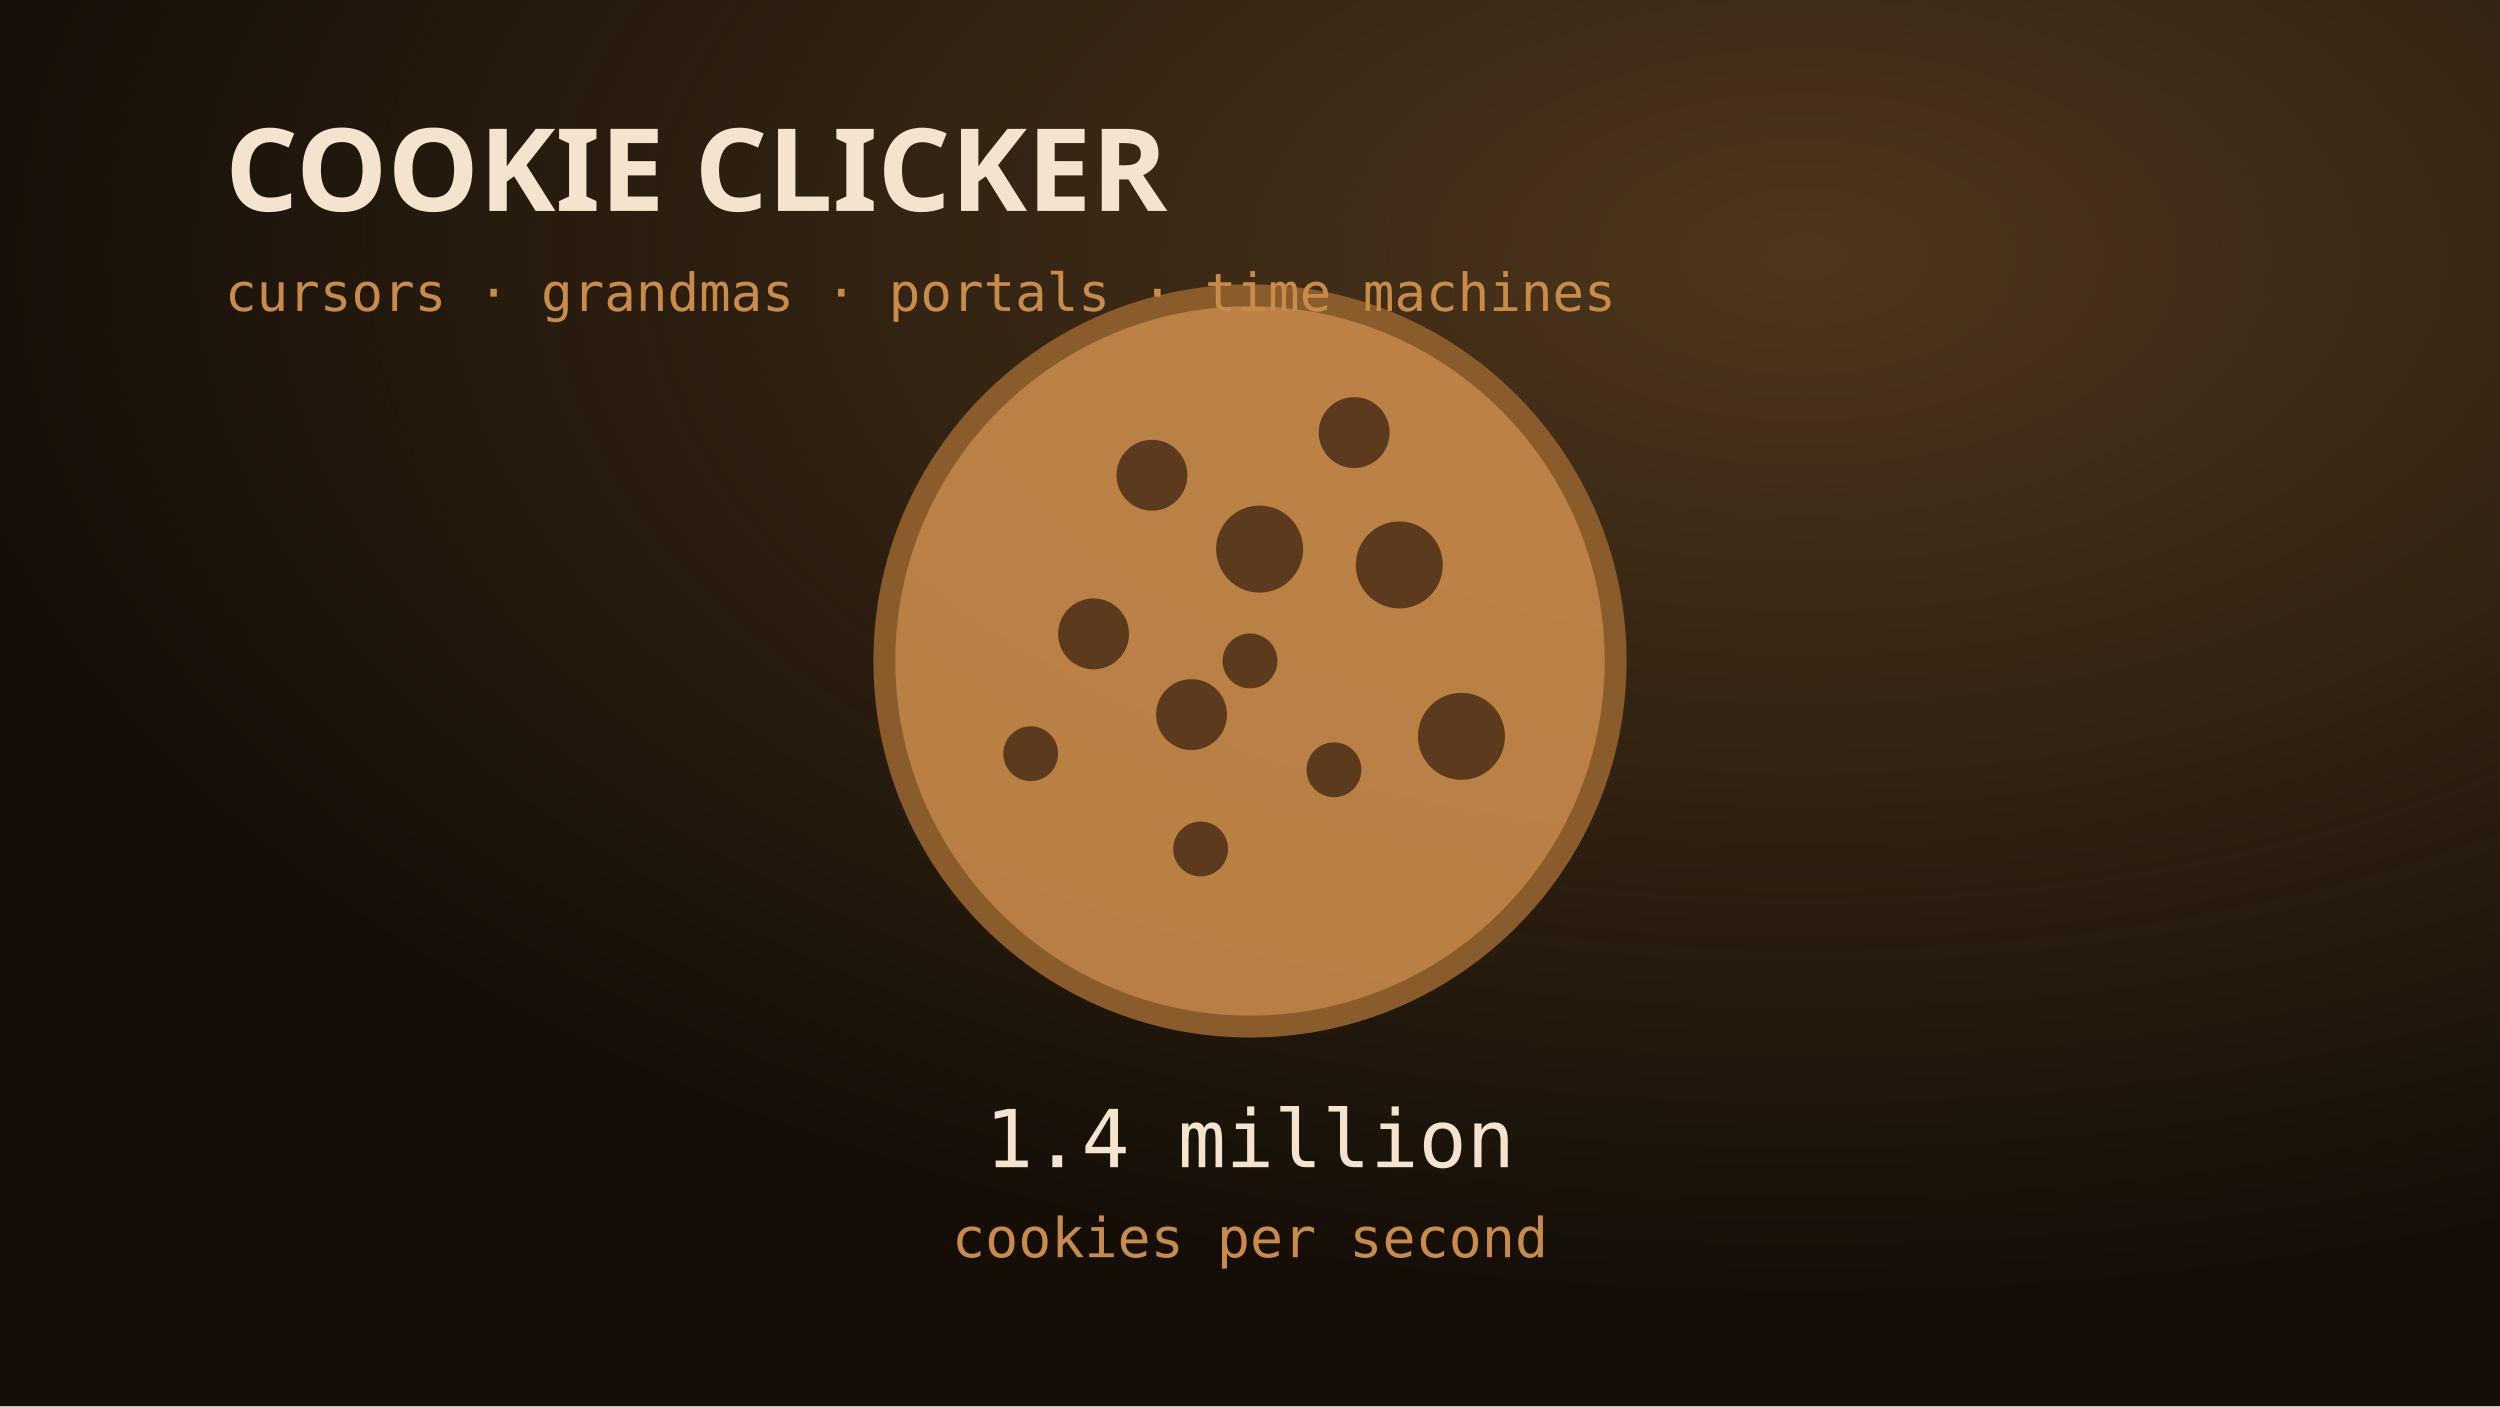
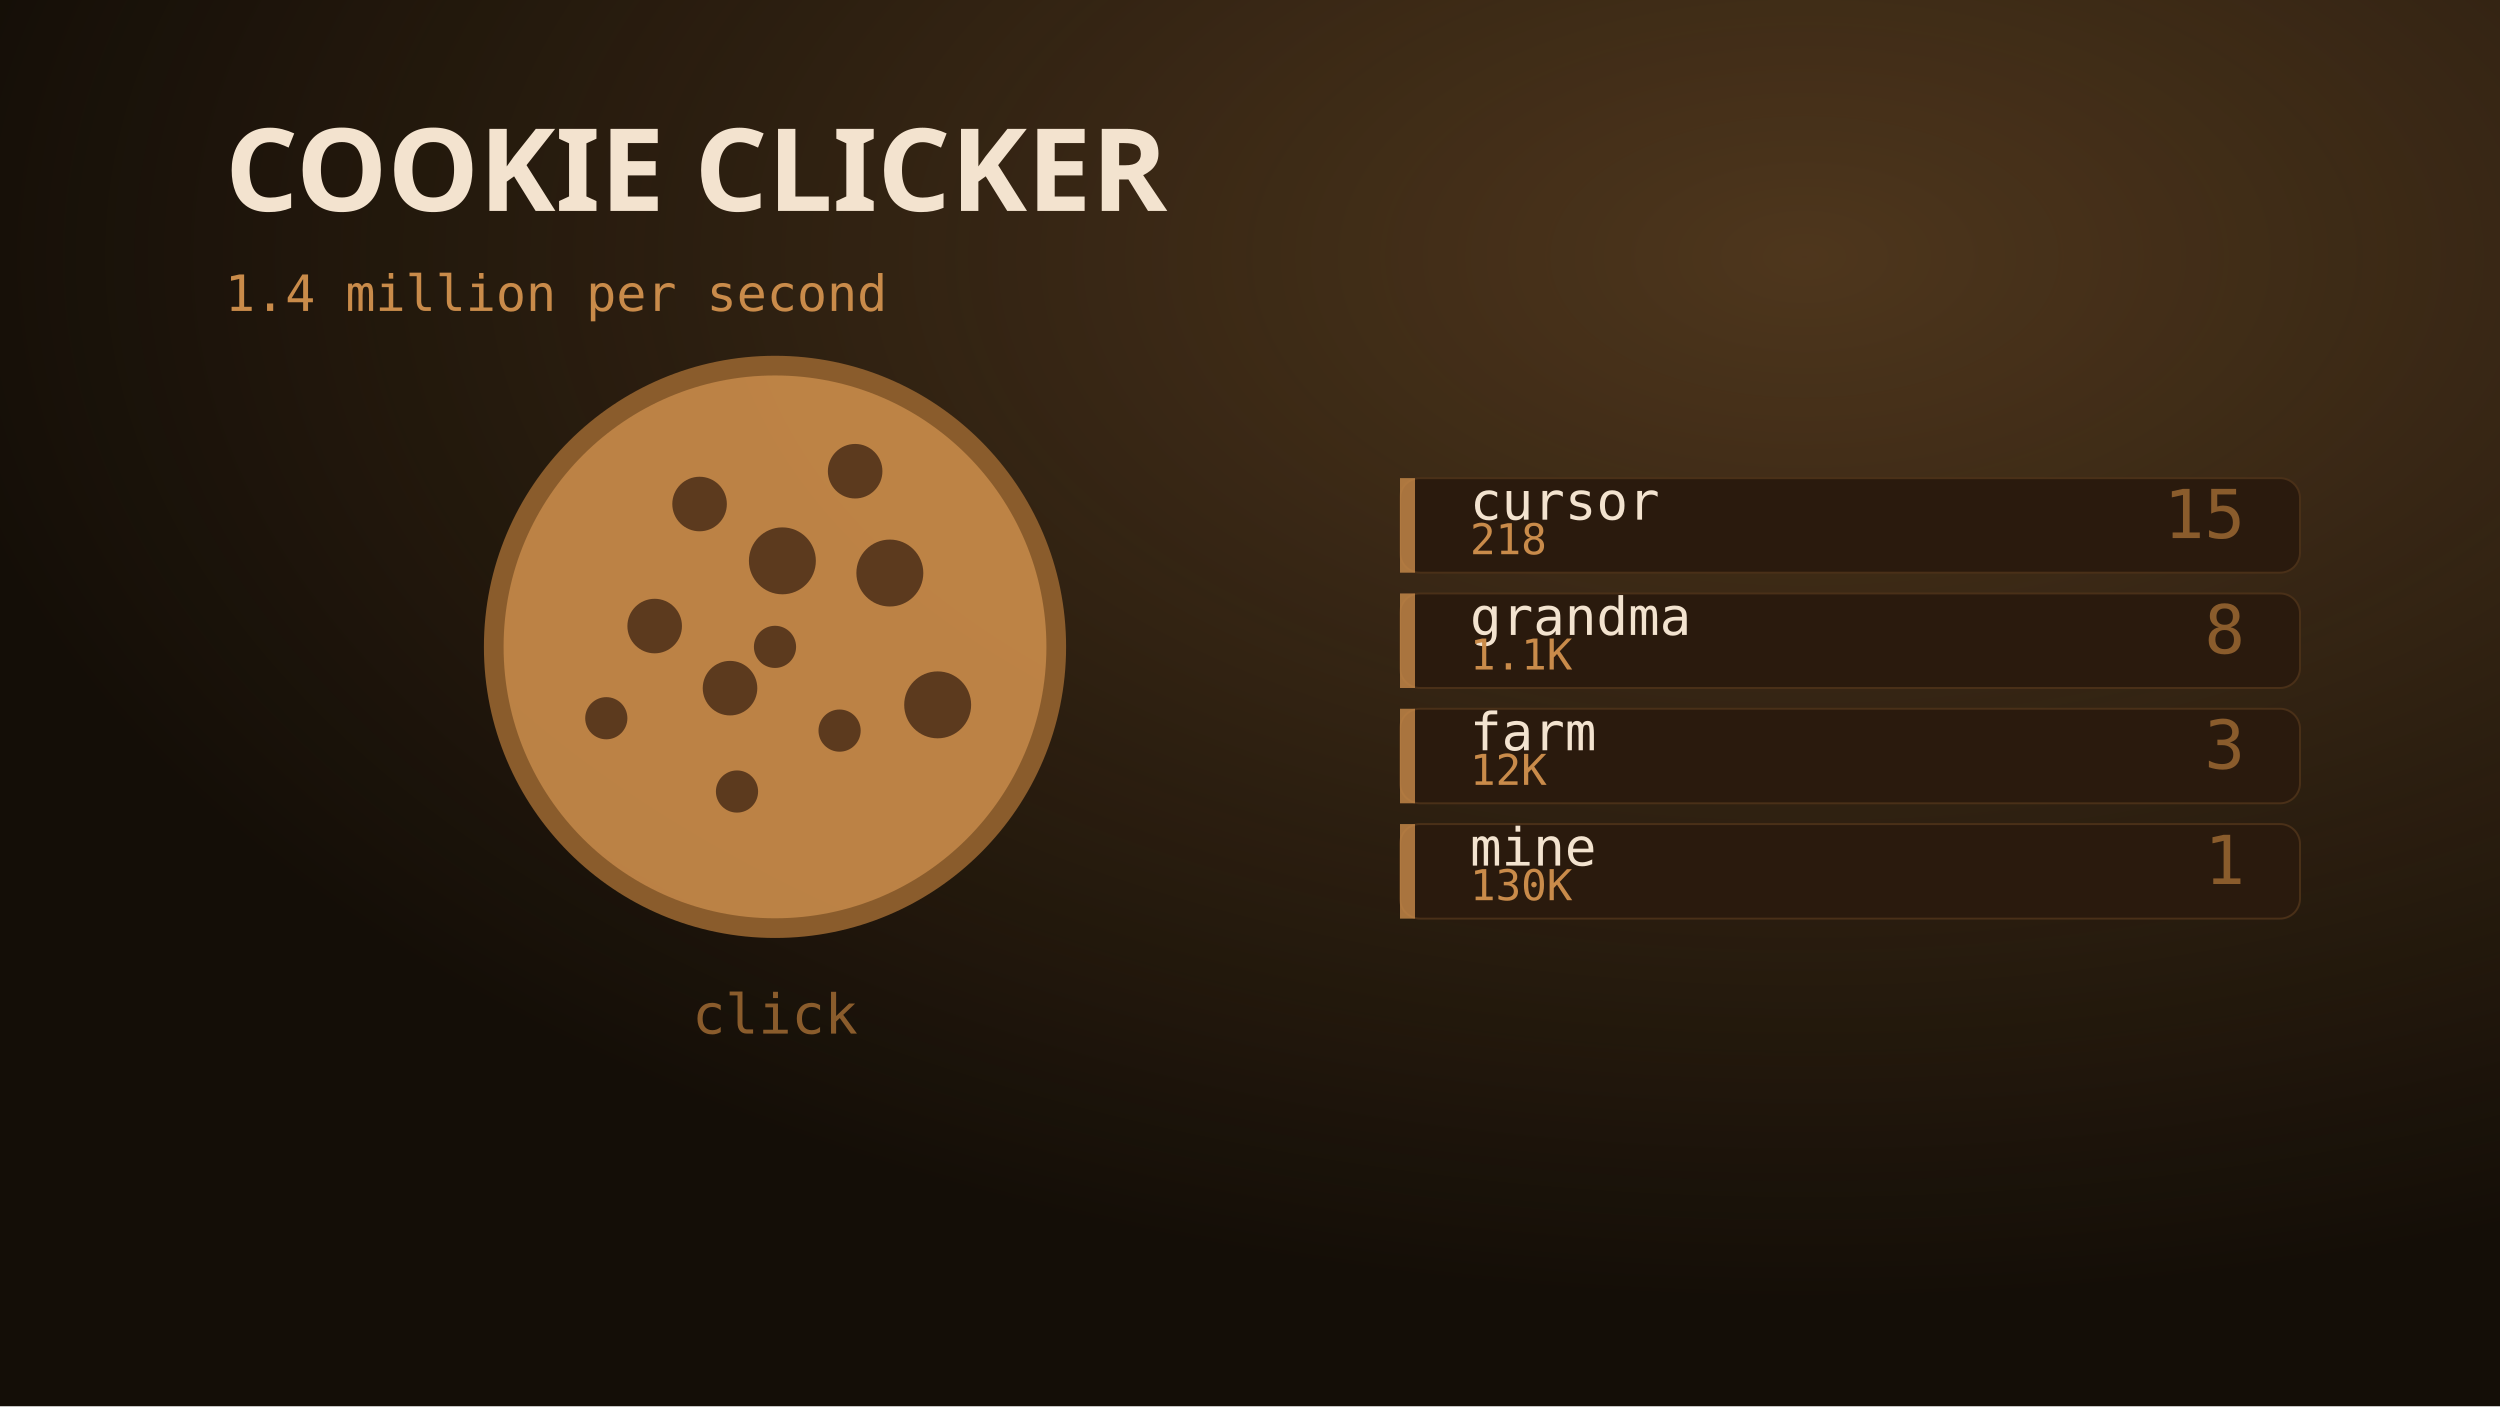
<svg xmlns="http://www.w3.org/2000/svg" viewBox="0 0 1280 720" width="1280" height="720">
  <rect width="1280" height="720" fill="#140e07" />
  <radialGradient id="g" cx="72%" cy="18%" r="75%">
    <stop offset="0%" stop-color="#c98b4a" stop-opacity="0.32" />
    <stop offset="100%" stop-color="#c98b4a" stop-opacity="0" />
  </radialGradient>
  <rect width="1280" height="720" fill="url(#g)" />
-   <circle cx="640" cy="338.4" r="187.2" fill="#c98b4a" opacity="0.9" />
-   <circle cx="640" cy="338.4" r="187.2" fill="none" stroke="#8a5c2c" stroke-width="11.232" />
-   <circle cx="640" cy="338.4" r="14.04" fill="#5c3a1e" />
-   <circle cx="610.061" cy="365.88" r="18.158" fill="#5c3a1e" />
-   <circle cx="644.914" cy="281.138" r="22.277" fill="#5c3a1e" />
-   <circle cx="682.988" cy="394.136" r="14.04" fill="#5c3a1e" />
-   <circle cx="559.911" cy="324.551" r="18.158" fill="#5c3a1e" />
-   <circle cx="716.437" cy="289.258" r="22.277" fill="#5c3a1e" />
-   <circle cx="614.714" cy="434.679" r="14.04" fill="#5c3a1e" />
-   <circle cx="589.801" cy="243.317" r="18.158" fill="#5c3a1e" />
-   <circle cx="748.27" cy="376.997" r="22.277" fill="#5c3a1e" />
-   <circle cx="527.714" cy="385.893" r="14.04" fill="#5c3a1e" />
-   <circle cx="693.345" cy="221.483" r="18.158" fill="#5c3a1e" />
+   <circle cx="396.8" cy="331.2" r="144" fill="#c98b4a" opacity="0.92" />
+   <circle cx="396.8" cy="331.2" r="144" fill="none" stroke="#8a5c2c" stroke-width="10.08" />
+   <circle cx="396.8" cy="331.2" r="10.8" fill="#5c3a1e" />
+   <circle cx="373.77" cy="352.338" r="13.968" fill="#5c3a1e" />
+   <circle cx="400.58" cy="287.153" r="17.136" fill="#5c3a1e" />
+   <circle cx="429.868" cy="374.074" r="10.8" fill="#5c3a1e" />
+   <circle cx="335.193" cy="320.547" r="13.968" fill="#5c3a1e" />
+   <circle cx="455.598" cy="293.399" r="17.136" fill="#5c3a1e" />
+   <circle cx="377.349" cy="405.261" r="10.8" fill="#5c3a1e" />
+   <circle cx="358.185" cy="258.06" r="13.968" fill="#5c3a1e" />
+   <circle cx="480.085" cy="360.89" r="17.136" fill="#5c3a1e" />
+   <circle cx="310.426" cy="367.733" r="10.8" fill="#5c3a1e" />
+   <circle cx="437.835" cy="241.264" r="13.968" fill="#5c3a1e" />
+   <rect x="716.8" y="244.8" width="460.8" height="48.413" rx="10.24" fill="#2a1a0d" stroke="#4a3018" stroke-width="1" />
+   <rect x="716.8" y="244.8" width="7.68" height="48.413" fill="#c98b4a" opacity="0.8" />
+   <text x="752.64" y="266.054" font-family="IBM Plex Mono, ui-monospace, monospace" font-size="26.88" fill="#f3e3cf">cursor</text>
+   <text x="752.64" y="283.766" font-family="IBM Plex Mono, ui-monospace, monospace" font-size="21.76" fill="#c98b4a">218</text>
+   <text x="1149.44" y="275.501" font-family="IBM Plex Mono, ui-monospace, monospace" font-size="34.56" fill="#8a5c2c" text-anchor="end">15</text>
+   <rect x="716.8" y="303.84" width="460.8" height="48.413" rx="10.24" fill="#2a1a0d" stroke="#4a3018" stroke-width="1" />
+   <rect x="716.8" y="303.84" width="7.68" height="48.413" fill="#c98b4a" opacity="0.8" />
+   <text x="752.64" y="325.094" font-family="IBM Plex Mono, ui-monospace, monospace" font-size="26.88" fill="#f3e3cf">grandma</text>
+   <text x="752.64" y="342.806" font-family="IBM Plex Mono, ui-monospace, monospace" font-size="21.76" fill="#c98b4a">1.1K</text>
+   <text x="1149.44" y="334.541" font-family="IBM Plex Mono, ui-monospace, monospace" font-size="34.56" fill="#8a5c2c" text-anchor="end">8</text>
+   <rect x="716.8" y="362.88" width="460.8" height="48.413" rx="10.24" fill="#2a1a0d" stroke="#4a3018" stroke-width="1" />
+   <rect x="716.8" y="362.88" width="7.68" height="48.413" fill="#c98b4a" opacity="0.8" />
+   <text x="752.64" y="384.134" font-family="IBM Plex Mono, ui-monospace, monospace" font-size="26.88" fill="#f3e3cf">farm</text>
+   <text x="752.64" y="401.846" font-family="IBM Plex Mono, ui-monospace, monospace" font-size="21.76" fill="#c98b4a">12K</text>
+   <text x="1149.44" y="393.581" font-family="IBM Plex Mono, ui-monospace, monospace" font-size="34.56" fill="#8a5c2c" text-anchor="end">3</text>
+   <rect x="716.8" y="421.92" width="460.8" height="48.413" rx="10.24" fill="#2a1a0d" stroke="#4a3018" stroke-width="1" />
+   <rect x="716.8" y="421.92" width="7.68" height="48.413" fill="#c98b4a" opacity="0.8" />
+   <text x="752.64" y="443.174" font-family="IBM Plex Mono, ui-monospace, monospace" font-size="26.88" fill="#f3e3cf">mine</text>
+   <text x="752.64" y="460.886" font-family="IBM Plex Mono, ui-monospace, monospace" font-size="21.76" fill="#c98b4a">130K</text>
+   <text x="1149.44" y="452.621" font-family="IBM Plex Mono, ui-monospace, monospace" font-size="34.56" fill="#8a5c2c" text-anchor="end">1</text>
  <text x="115.2" y="108" font-family="Archivo, Arial Narrow, sans-serif" font-weight="800" font-size="58.88" fill="#f3e3cf">COOKIE CLICKER</text>
-   <text x="115.2" y="159.2" font-family="IBM Plex Mono, ui-monospace, monospace" font-size="26.88" fill="#c98b4a">cursors · grandmas · portals · time machines</text>
-   <text x="640" y="597.6" font-family="IBM Plex Mono, ui-monospace, monospace" font-size="40.96" fill="#f3e3cf" text-anchor="middle">1.4 million</text>
-   <text x="640" y="643.68" font-family="IBM Plex Mono, ui-monospace, monospace" font-size="28.16" fill="#c98b4a" text-anchor="middle">cookies per second</text>
+   <text x="115.2" y="159.2" font-family="IBM Plex Mono, ui-monospace, monospace" font-size="25.6" fill="#c98b4a">1.4 million per second</text>
+   <text x="396.8" y="529.2" font-family="IBM Plex Mono, ui-monospace, monospace" font-size="28.16" fill="#8a5c2c" text-anchor="middle">click</text>
</svg>
